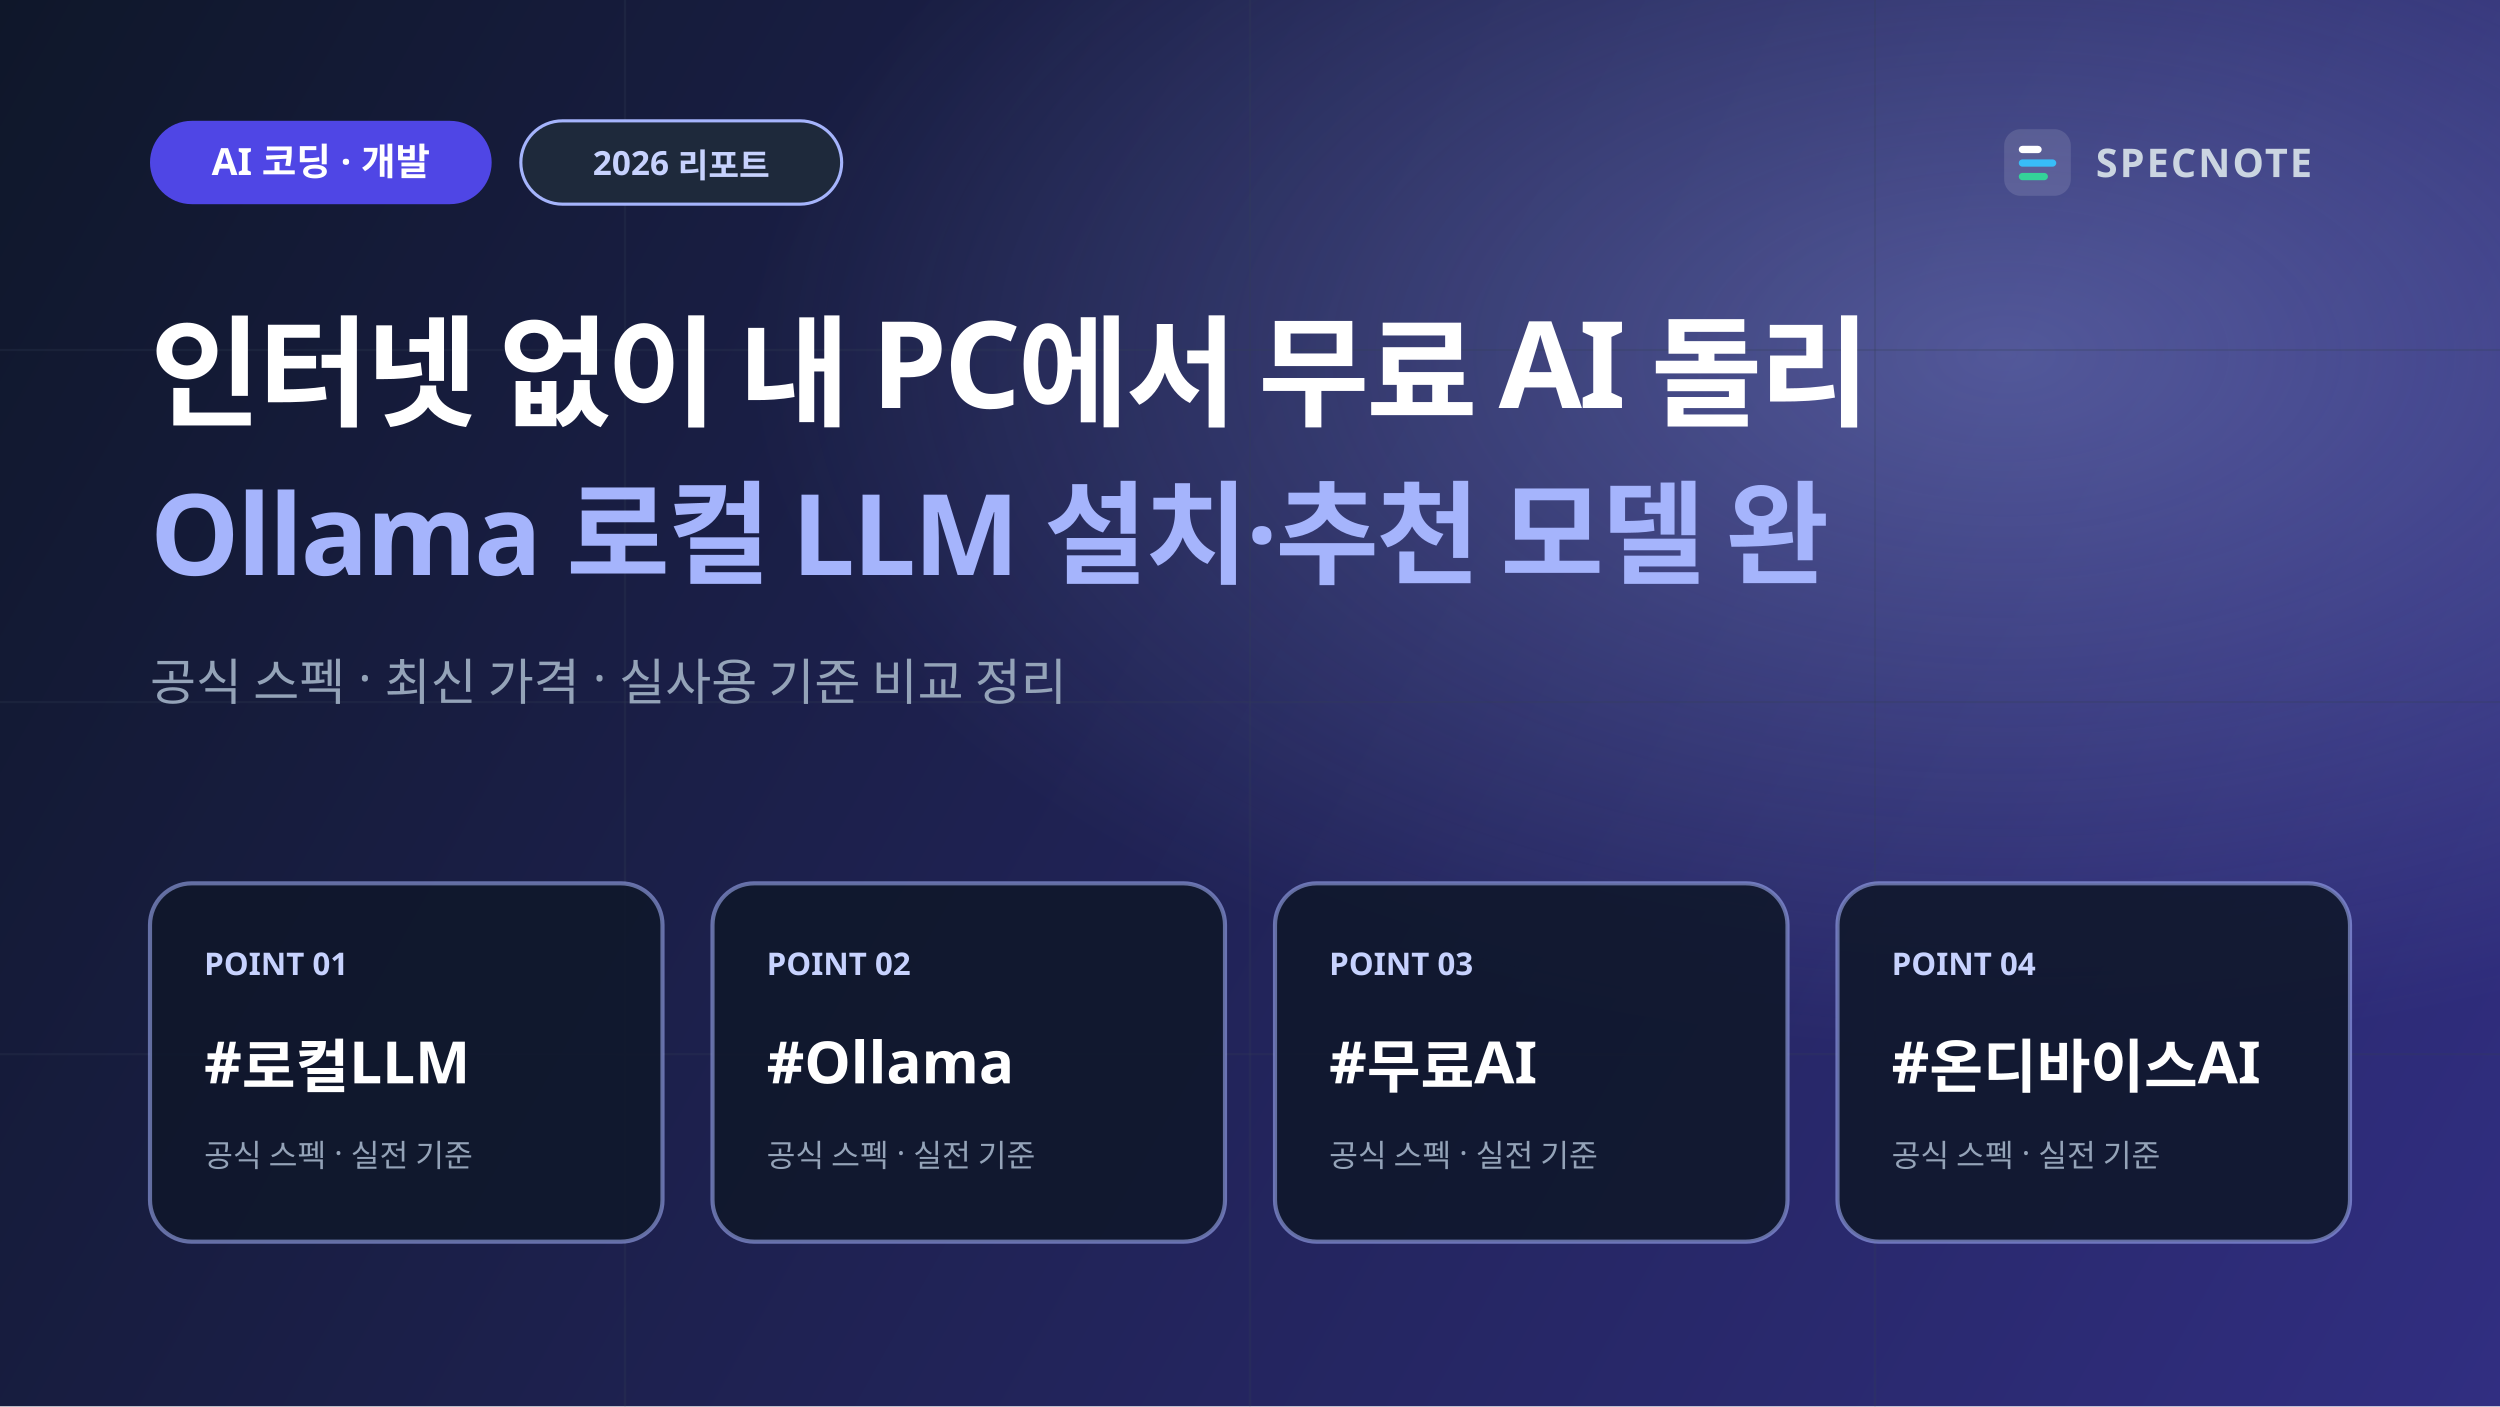
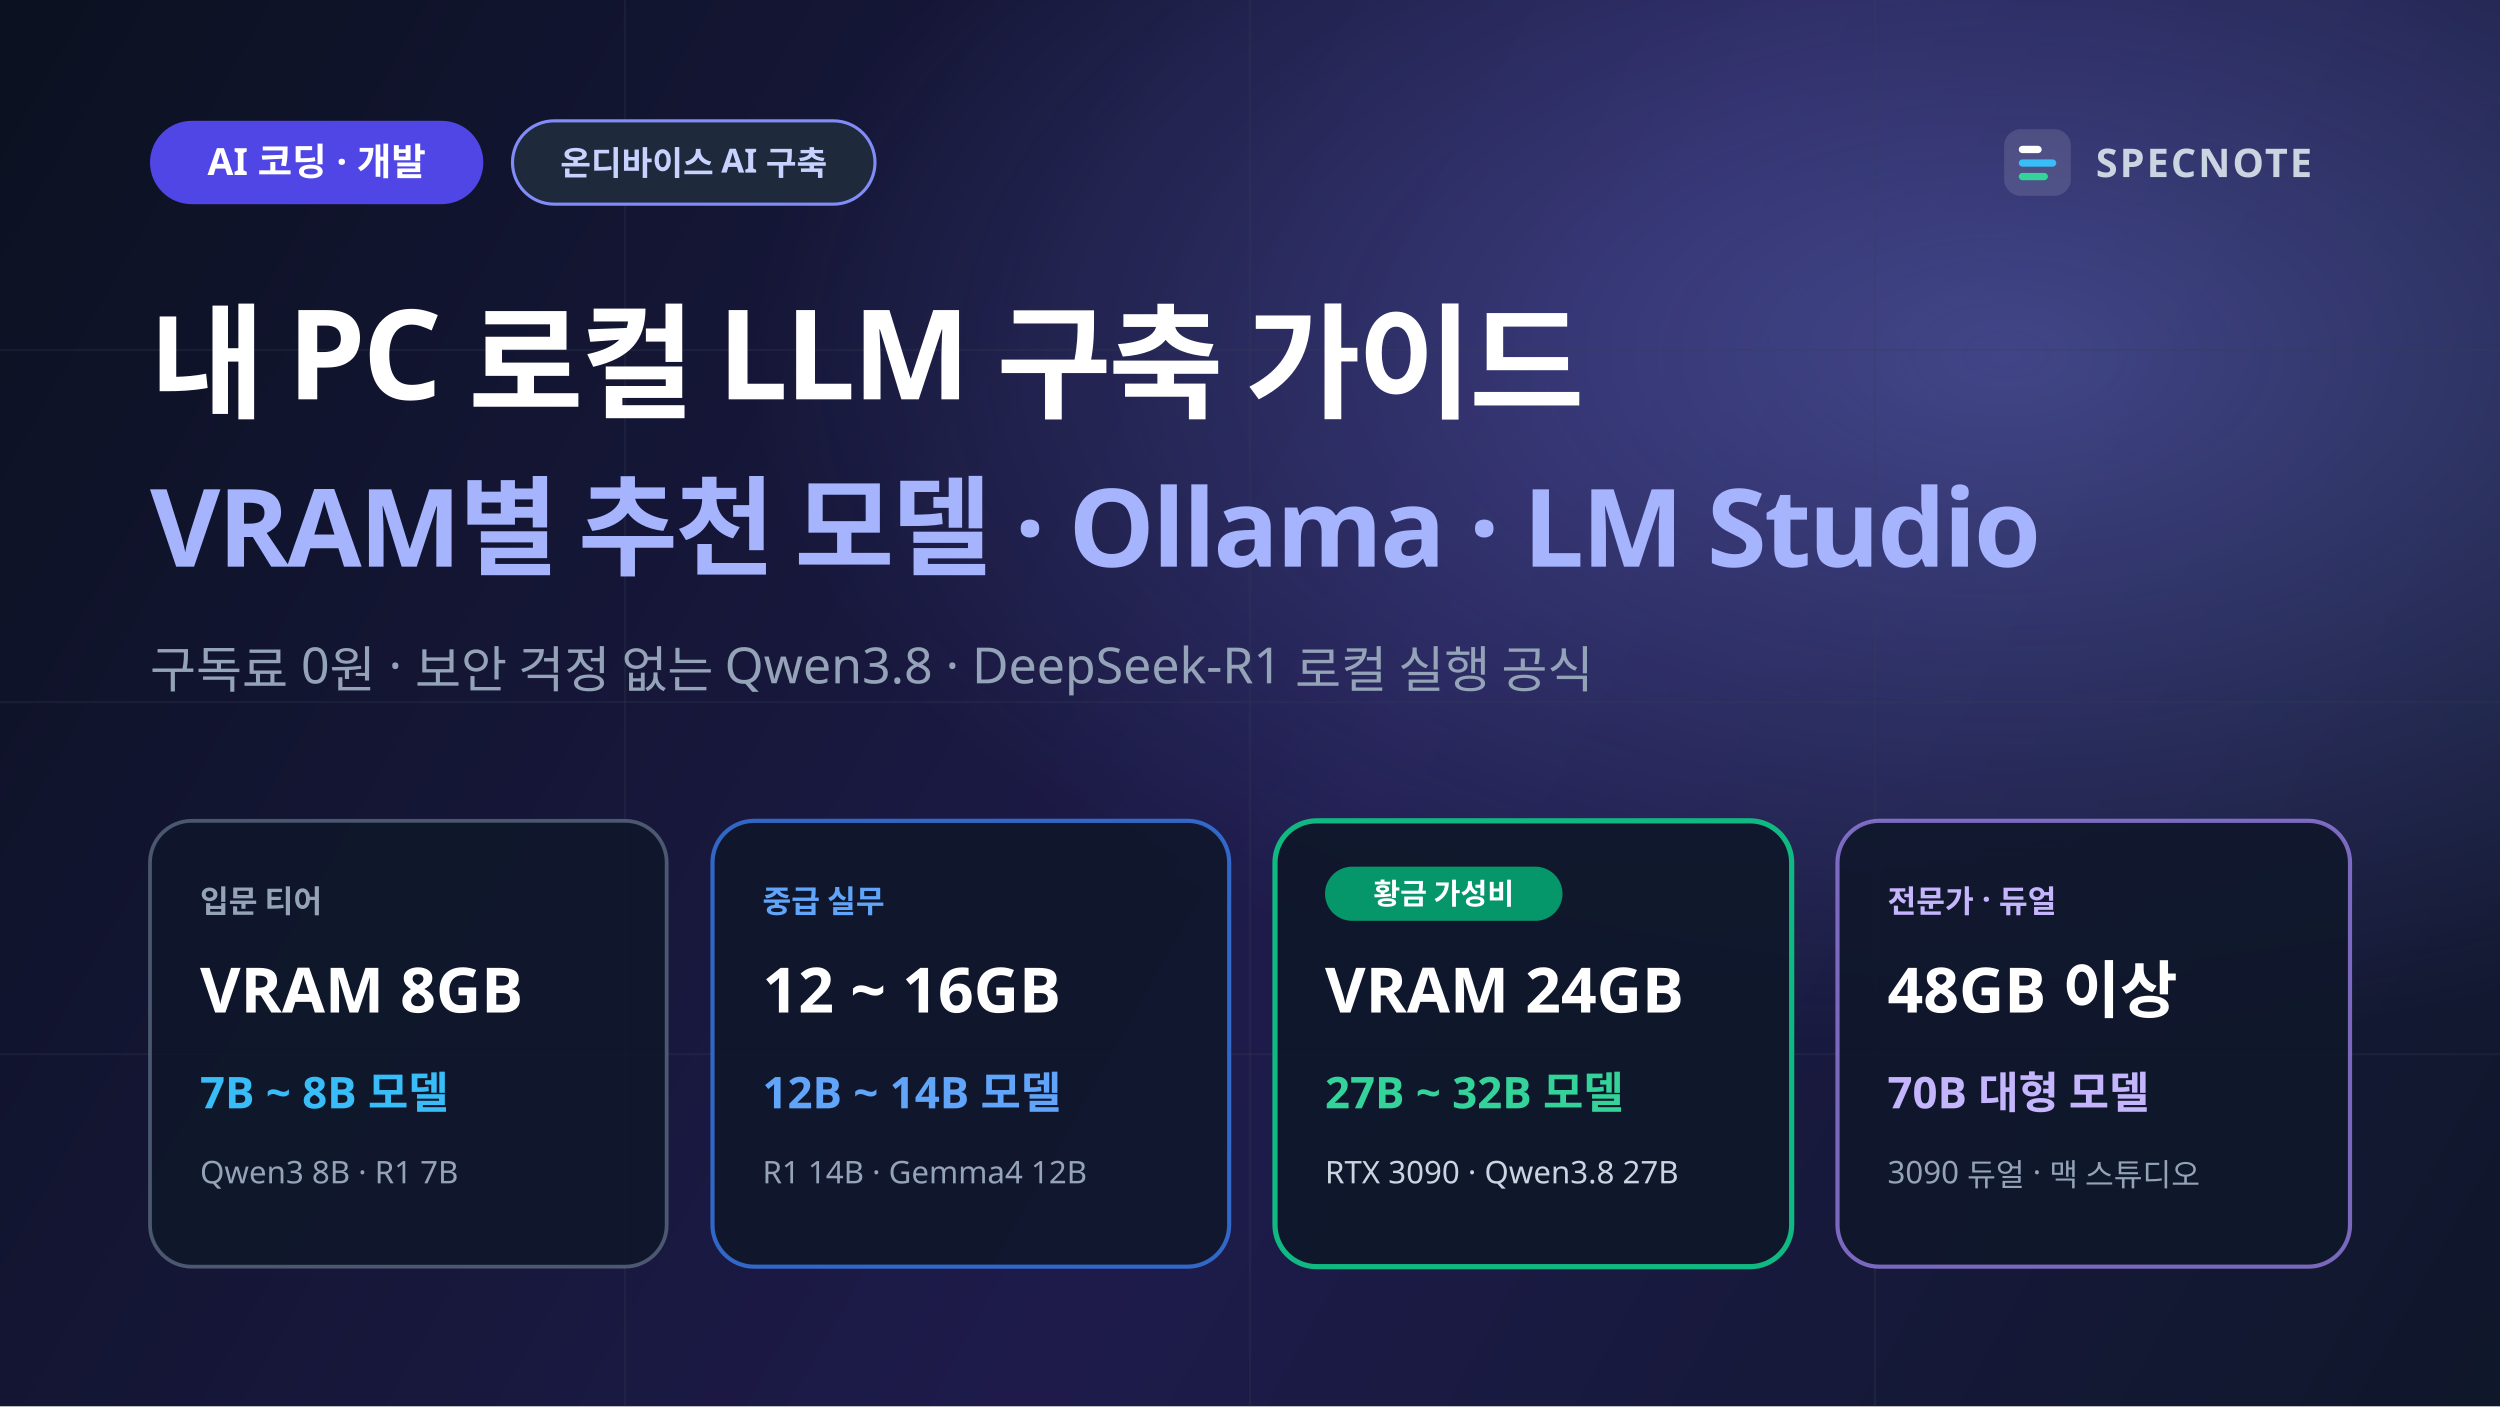
<svg xmlns="http://www.w3.org/2000/svg" viewBox="0 0 1200 675" fill="none">
  <defs>
    <linearGradient id="bg" x1="0" y1="0" x2="1200" y2="675" gradientUnits="userSpaceOnUse">
-       <stop offset="0%" stop-color="#0F172A" />
-       <stop offset="100%" stop-color="#312E81" />
+       <stop offset="0%" stop-color="#0B1120" />
+       <stop offset="55%" stop-color="#1E1B4B" />
+       <stop offset="100%" stop-color="#0F172A" />
    </linearGradient>
    <radialGradient id="glow" cx="0.8" cy="0.25" r="0.5">
-       <stop offset="0%" stop-color="#A5B4FC" stop-opacity="0.35" />
-       <stop offset="100%" stop-color="#A5B4FC" stop-opacity="0" />
+       <stop offset="0%" stop-color="#818CF8" stop-opacity="0.38" />
+       <stop offset="100%" stop-color="#818CF8" stop-opacity="0" />
    </radialGradient>
  </defs>
  <rect width="1200" height="675" fill="url(#bg)" />
  <rect width="1200" height="675" fill="url(#glow)" />
  <g stroke="#334155" stroke-opacity="0.24">
    <path d="M0 168H1200M0 337H1200M0 506H1200" />
    <path d="M300 0V675M600 0V675M900 0V675" />
  </g>
-   <rect x="72" y="58" width="164" height="40" rx="20" fill="#4F46E5" />
-   <text x="154" y="84" text-anchor="middle" fill="#FFFFFF" font-family="'Pretendard', 'Apple SD Gothic Neo', 'Malgun Gothic', 'Noto Sans KR', sans-serif" font-size="18" font-weight="800">AI 코딩 · 개발</text>
-   <rect x="250" y="58" width="154" height="40" rx="20" fill="#1E293B" stroke="#A5B4FC" stroke-width="1.5" />
-   <text x="327" y="84" text-anchor="middle" fill="#C7D2FE" font-family="'Pretendard', 'Malgun Gothic', sans-serif" font-size="16" font-weight="700">2026 리포트</text>
+   <rect x="72" y="58" width="160" height="40" rx="20" fill="#4F46E5" />
+   <text x="152" y="84" text-anchor="middle" fill="#FFFFFF" font-family="'Pretendard', 'Apple SD Gothic Neo', 'Malgun Gothic', 'Noto Sans KR', sans-serif" font-size="18" font-weight="800">AI 코딩 · 개발</text>
+   <rect x="246" y="58" width="174" height="40" rx="20" fill="#1E293B" stroke="#818CF8" stroke-width="1.5" />
+   <text x="333" y="84" text-anchor="middle" fill="#C7D2FE" font-family="'Pretendard', 'Malgun Gothic', sans-serif" font-size="16" font-weight="700">온디바이스 AI 구축</text>
  <g transform="translate(962, 62)">
    <rect width="32" height="32" rx="8" fill="#FFFFFF" fill-opacity="0.12" />
    <rect x="7" y="8" width="11" height="3.5" rx="1.75" fill="#FFFFFF" />
    <rect x="7" y="14.5" width="18" height="3.5" rx="1.75" fill="#38BDF8" />
    <rect x="7" y="21" width="14" height="3.5" rx="1.75" fill="#34D399" />
    <text x="44" y="23" fill="#CBD5E1" font-family="'Pretendard', 'Malgun Gothic', sans-serif" font-size="19" font-weight="800" letter-spacing="1">SPECNOTE</text>
  </g>
-   <text x="72" y="200" fill="#FFFFFF" font-family="'Pretendard', 'Apple SD Gothic Neo', 'Malgun Gothic', 'Noto Sans KR', sans-serif" font-size="58" font-weight="900" letter-spacing="-1.5">인터넷 없이 내 PC에서 무료 AI 돌리</text>
-   <text x="72" y="276" fill="#A5B4FC" font-family="'Pretendard', 'Apple SD Gothic Neo', 'Malgun Gothic', 'Noto Sans KR', sans-serif" font-size="54" font-weight="900" letter-spacing="-1.2">Ollama 로컬 LLM 설치·추천 모델 완</text>
-   <text x="72" y="336" fill="#94A3B8" font-family="'Pretendard', 'Malgun Gothic', sans-serif" font-size="24" font-weight="500">공식 스펙 · 최신 가격 · 실사용 기준 비교 정리</text>
-   <rect x="72" y="424" width="246" height="172" rx="20" fill="#0F172A" fill-opacity="0.88" stroke="#A5B4FC" stroke-opacity="0.55" stroke-width="2" />
-   <text x="98" y="468" fill="#C7D2FE" font-family="'Pretendard', 'Malgun Gothic', sans-serif" font-size="15" font-weight="800">POINT 01</text>
-   <text x="98" y="520" fill="#FFFFFF" font-family="'Pretendard', 'Apple SD Gothic Neo', 'Malgun Gothic', 'Noto Sans KR', sans-serif" font-size="28" font-weight="900">#로컬LLM</text>
-   <text x="98" y="560" fill="#94A3B8" font-family="'Pretendard', 'Malgun Gothic', sans-serif" font-size="15" font-weight="500">공식 스펙 · 실전 기준</text>
-   <rect x="342" y="424" width="246" height="172" rx="20" fill="#0F172A" fill-opacity="0.88" stroke="#A5B4FC" stroke-opacity="0.55" stroke-width="2" />
-   <text x="368" y="468" fill="#C7D2FE" font-family="'Pretendard', 'Malgun Gothic', sans-serif" font-size="15" font-weight="800">POINT 02</text>
-   <text x="368" y="520" fill="#FFFFFF" font-family="'Pretendard', 'Apple SD Gothic Neo', 'Malgun Gothic', 'Noto Sans KR', sans-serif" font-size="28" font-weight="900">#Ollama</text>
-   <text x="368" y="560" fill="#94A3B8" font-family="'Pretendard', 'Malgun Gothic', sans-serif" font-size="15" font-weight="500">공식 스펙 · 실전 기준</text>
-   <rect x="612" y="424" width="246" height="172" rx="20" fill="#0F172A" fill-opacity="0.88" stroke="#A5B4FC" stroke-opacity="0.55" stroke-width="2" />
-   <text x="638" y="468" fill="#C7D2FE" font-family="'Pretendard', 'Malgun Gothic', sans-serif" font-size="15" font-weight="800">POINT 03</text>
-   <text x="638" y="520" fill="#FFFFFF" font-family="'Pretendard', 'Apple SD Gothic Neo', 'Malgun Gothic', 'Noto Sans KR', sans-serif" font-size="28" font-weight="900">#무료AI</text>
-   <text x="638" y="560" fill="#94A3B8" font-family="'Pretendard', 'Malgun Gothic', sans-serif" font-size="15" font-weight="500">공식 스펙 · 실전 기준</text>
-   <rect x="882" y="424" width="246" height="172" rx="20" fill="#0F172A" fill-opacity="0.88" stroke="#A5B4FC" stroke-opacity="0.55" stroke-width="2" />
-   <text x="908" y="468" fill="#C7D2FE" font-family="'Pretendard', 'Malgun Gothic', sans-serif" font-size="15" font-weight="800">POINT 04</text>
-   <text x="908" y="520" fill="#FFFFFF" font-family="'Pretendard', 'Apple SD Gothic Neo', 'Malgun Gothic', 'Noto Sans KR', sans-serif" font-size="28" font-weight="900">#온디바이스AI</text>
-   <text x="908" y="560" fill="#94A3B8" font-family="'Pretendard', 'Malgun Gothic', sans-serif" font-size="15" font-weight="500">공식 스펙 · 실전 기준</text>
+   <text x="72" y="196" fill="#FFFFFF" font-family="'Pretendard', 'Apple SD Gothic Neo', 'Malgun Gothic', 'Noto Sans KR', sans-serif" font-size="60" font-weight="900" letter-spacing="-1.5">내 PC 로컬 LLM 구축 가이드</text>
+   <text x="72" y="272" fill="#A5B4FC" font-family="'Pretendard', 'Apple SD Gothic Neo', 'Malgun Gothic', 'Noto Sans KR', sans-serif" font-size="52" font-weight="900" letter-spacing="-1.2">VRAM별 추천 모델 · Ollama · LM Studio</text>
+   <text x="72" y="330" fill="#94A3B8" font-family="'Pretendard', 'Malgun Gothic', sans-serif" font-size="24" font-weight="500">구독료 0원 · 보안 걱정 없는 Qwen3.8 · DeepSeek-R1 로컬 실행 공식</text>
+   <rect x="72" y="394" width="248" height="214" rx="20" fill="#0F172A" fill-opacity="0.88" stroke="#64748B" stroke-opacity="0.7" stroke-width="1.8" />
+   <text x="96" y="438" fill="#94A3B8" font-family="'Pretendard', 'Malgun Gothic', sans-serif" font-size="15" font-weight="800">입문 티어</text>
+   <text x="96" y="486" fill="#FFFFFF" font-family="'Pretendard', 'Malgun Gothic', sans-serif" font-size="30" font-weight="900">VRAM 8GB</text>
+   <text x="96" y="532" fill="#38BDF8" font-family="'Pretendard', 'Malgun Gothic', sans-serif" font-size="21" font-weight="800">7B ~ 8B 모델</text>
+   <text x="96" y="568" fill="#94A3B8" font-family="'Pretendard', 'Malgun Gothic', sans-serif" font-size="15">Qwen3 8B · R1 7B</text>
+   <rect x="342" y="394" width="248" height="214" rx="20" fill="#0F172A" fill-opacity="0.88" stroke="#3B82F6" stroke-opacity="0.75" stroke-width="2" />
+   <text x="366" y="438" fill="#60A5FA" font-family="'Pretendard', 'Malgun Gothic', sans-serif" font-size="15" font-weight="800">중급 실무</text>
+   <text x="366" y="486" fill="#FFFFFF" font-family="'Pretendard', 'Malgun Gothic', sans-serif" font-size="30" font-weight="900">12 ~ 16GB</text>
+   <text x="366" y="532" fill="#60A5FA" font-family="'Pretendard', 'Malgun Gothic', sans-serif" font-size="21" font-weight="800">12B ~ 14B 모델</text>
+   <text x="366" y="568" fill="#94A3B8" font-family="'Pretendard', 'Malgun Gothic', sans-serif" font-size="15">R1 14B · Gemma4 12B</text>
+   <rect x="612" y="394" width="248" height="214" rx="20" fill="#0F172A" fill-opacity="0.92" stroke="#10B981" stroke-width="2.5" />
+   <rect x="636" y="416" width="114" height="26" rx="13" fill="#059669" />
+   <text x="693" y="434" text-anchor="middle" fill="#FFFFFF" font-family="'Pretendard', 'Malgun Gothic', sans-serif" font-size="14" font-weight="800">황금 가성비</text>
+   <text x="636" y="486" fill="#FFFFFF" font-family="'Pretendard', 'Malgun Gothic', sans-serif" font-size="30" font-weight="900">VRAM 24GB</text>
+   <text x="636" y="532" fill="#34D399" font-family="'Pretendard', 'Malgun Gothic', sans-serif" font-size="21" font-weight="800">27B ~ 32B 모델</text>
+   <text x="636" y="568" fill="#CBD5E1" font-family="'Pretendard', 'Malgun Gothic', sans-serif" font-size="15">RTX 3090 · Qwen3.8 27B</text>
+   <rect x="882" y="394" width="246" height="214" rx="20" fill="#0F172A" fill-opacity="0.88" stroke="#A78BFA" stroke-opacity="0.7" stroke-width="2" />
+   <text x="906" y="438" fill="#C4B5FD" font-family="'Pretendard', 'Malgun Gothic', sans-serif" font-size="15" font-weight="800">전문가 · 듀얼</text>
+   <text x="906" y="486" fill="#FFFFFF" font-family="'Pretendard', 'Malgun Gothic', sans-serif" font-size="30" font-weight="900">48GB 이상</text>
+   <text x="906" y="532" fill="#C4B5FD" font-family="'Pretendard', 'Malgun Gothic', sans-serif" font-size="21" font-weight="800">70B 대형 모델</text>
+   <text x="906" y="568" fill="#94A3B8" font-family="'Pretendard', 'Malgun Gothic', sans-serif" font-size="15">3090 듀얼 · 맥 스튜디오</text>
</svg>
